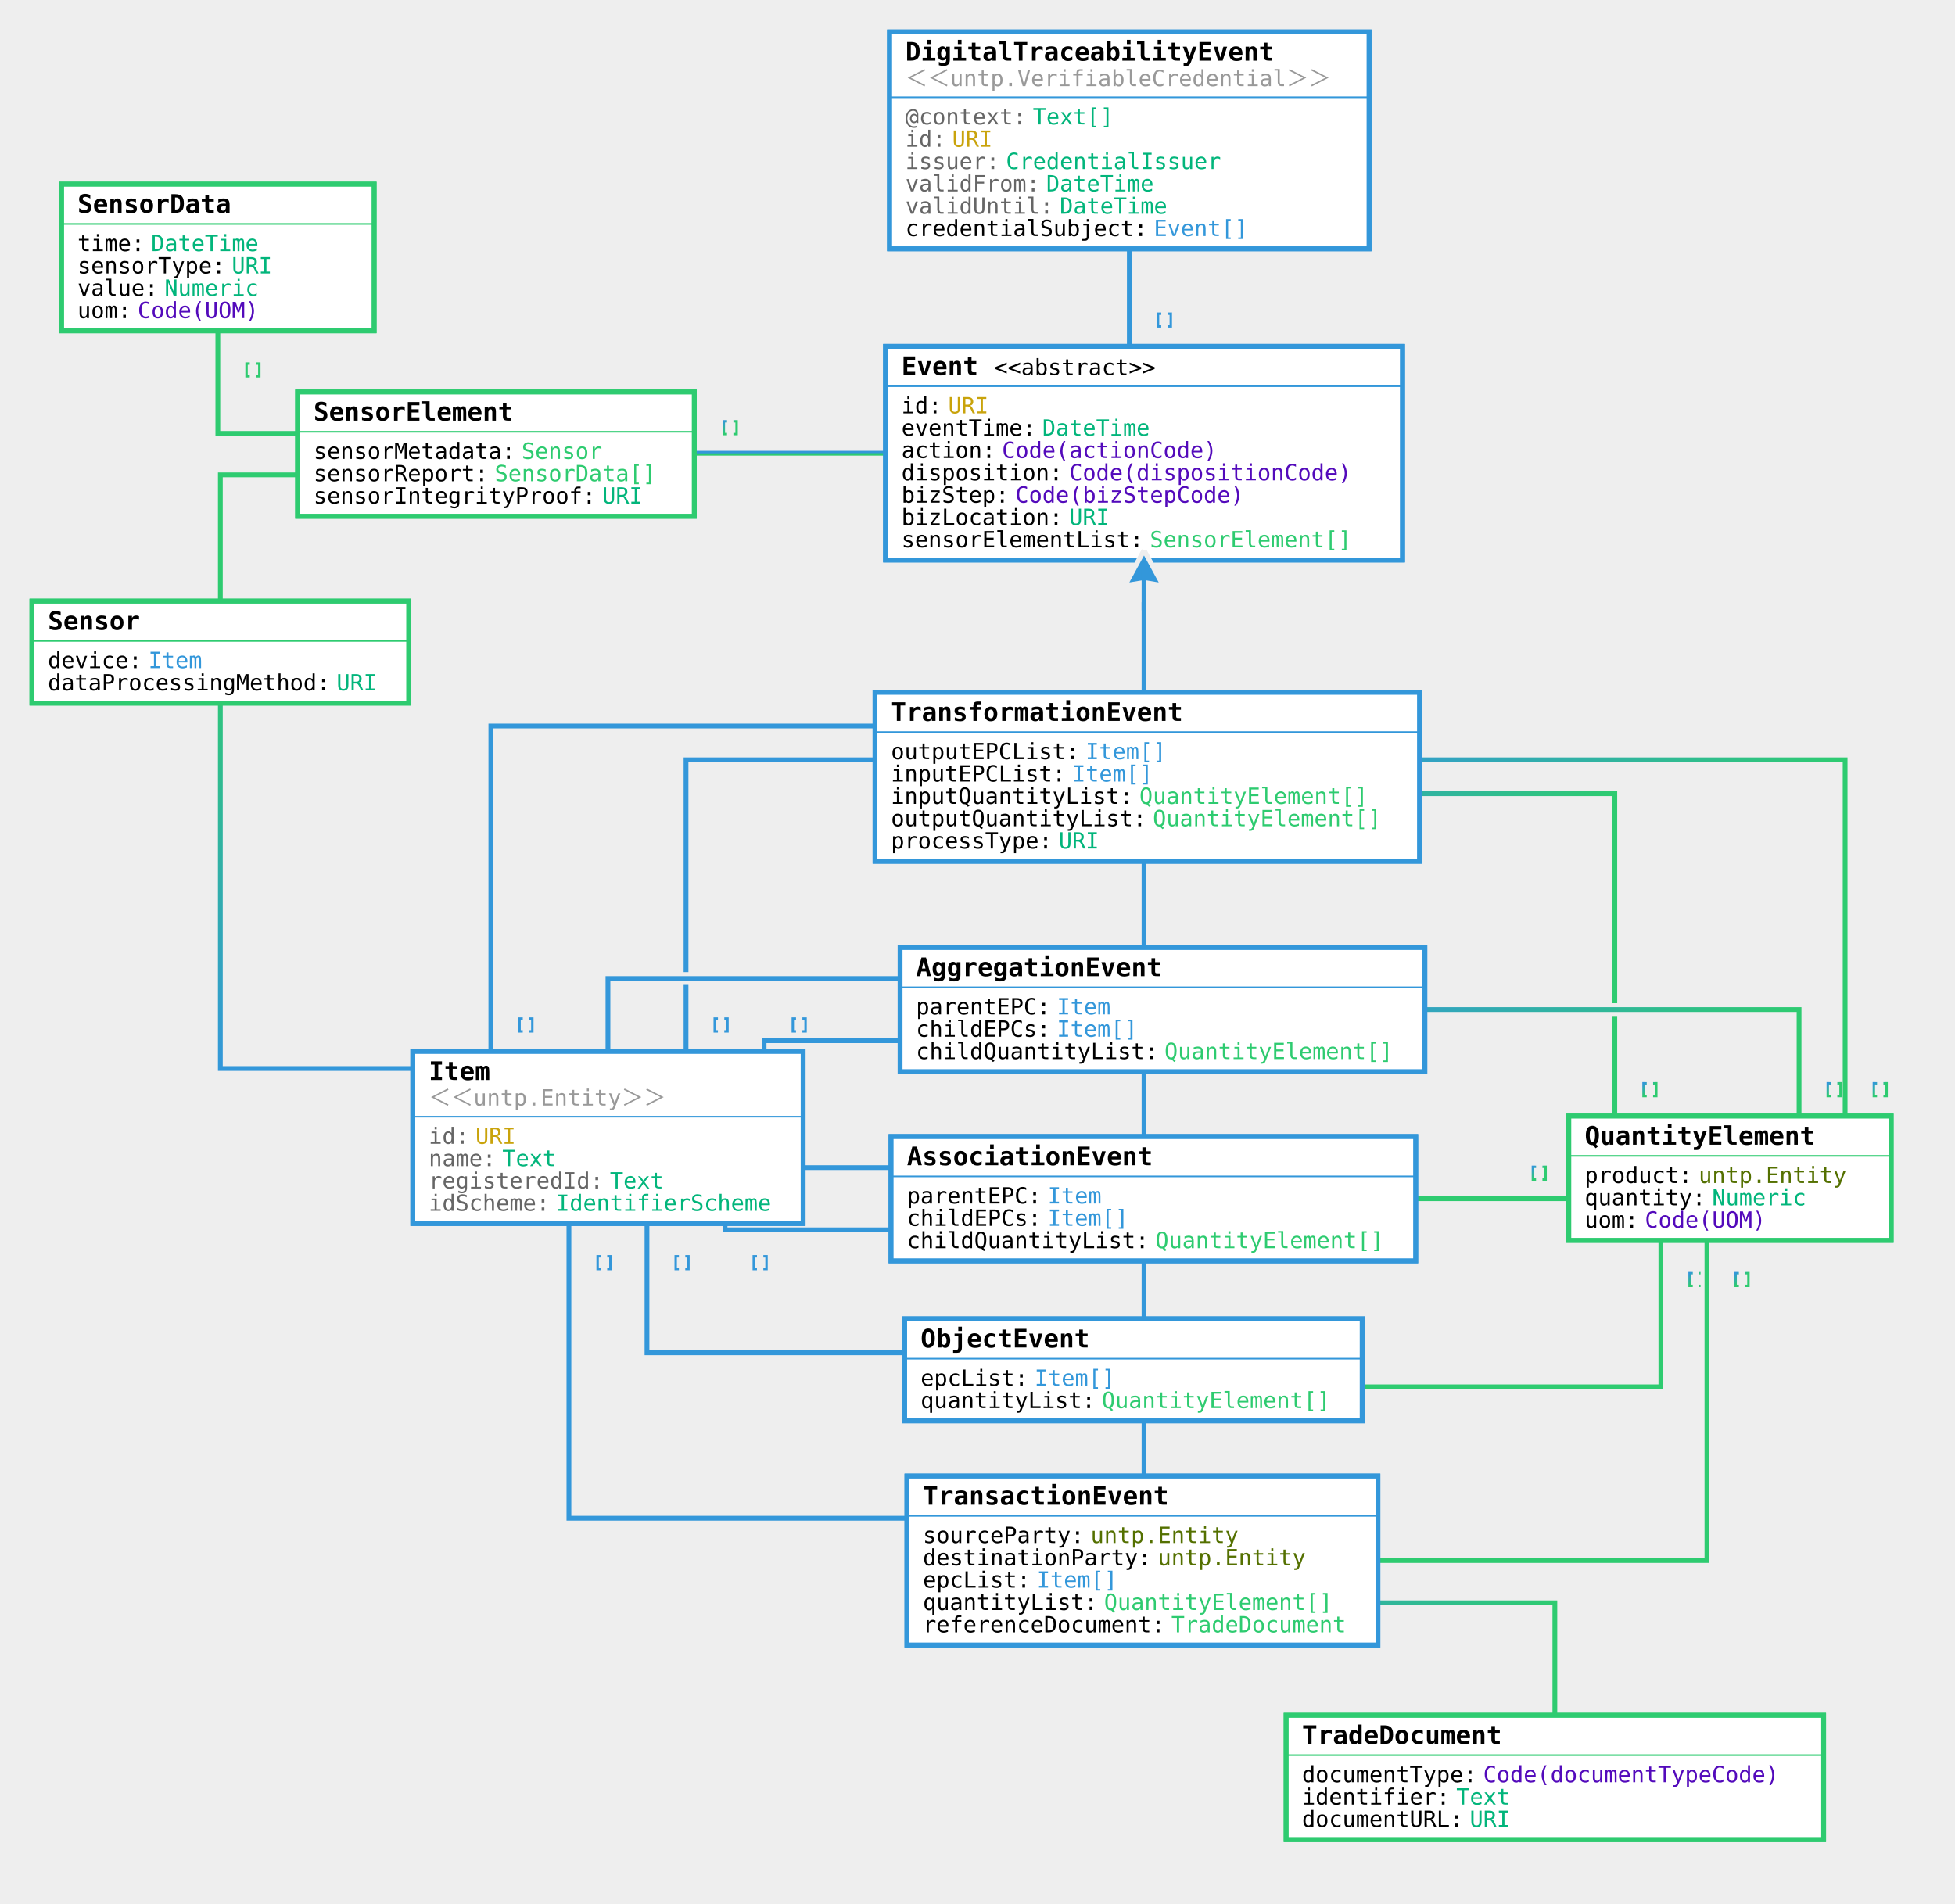
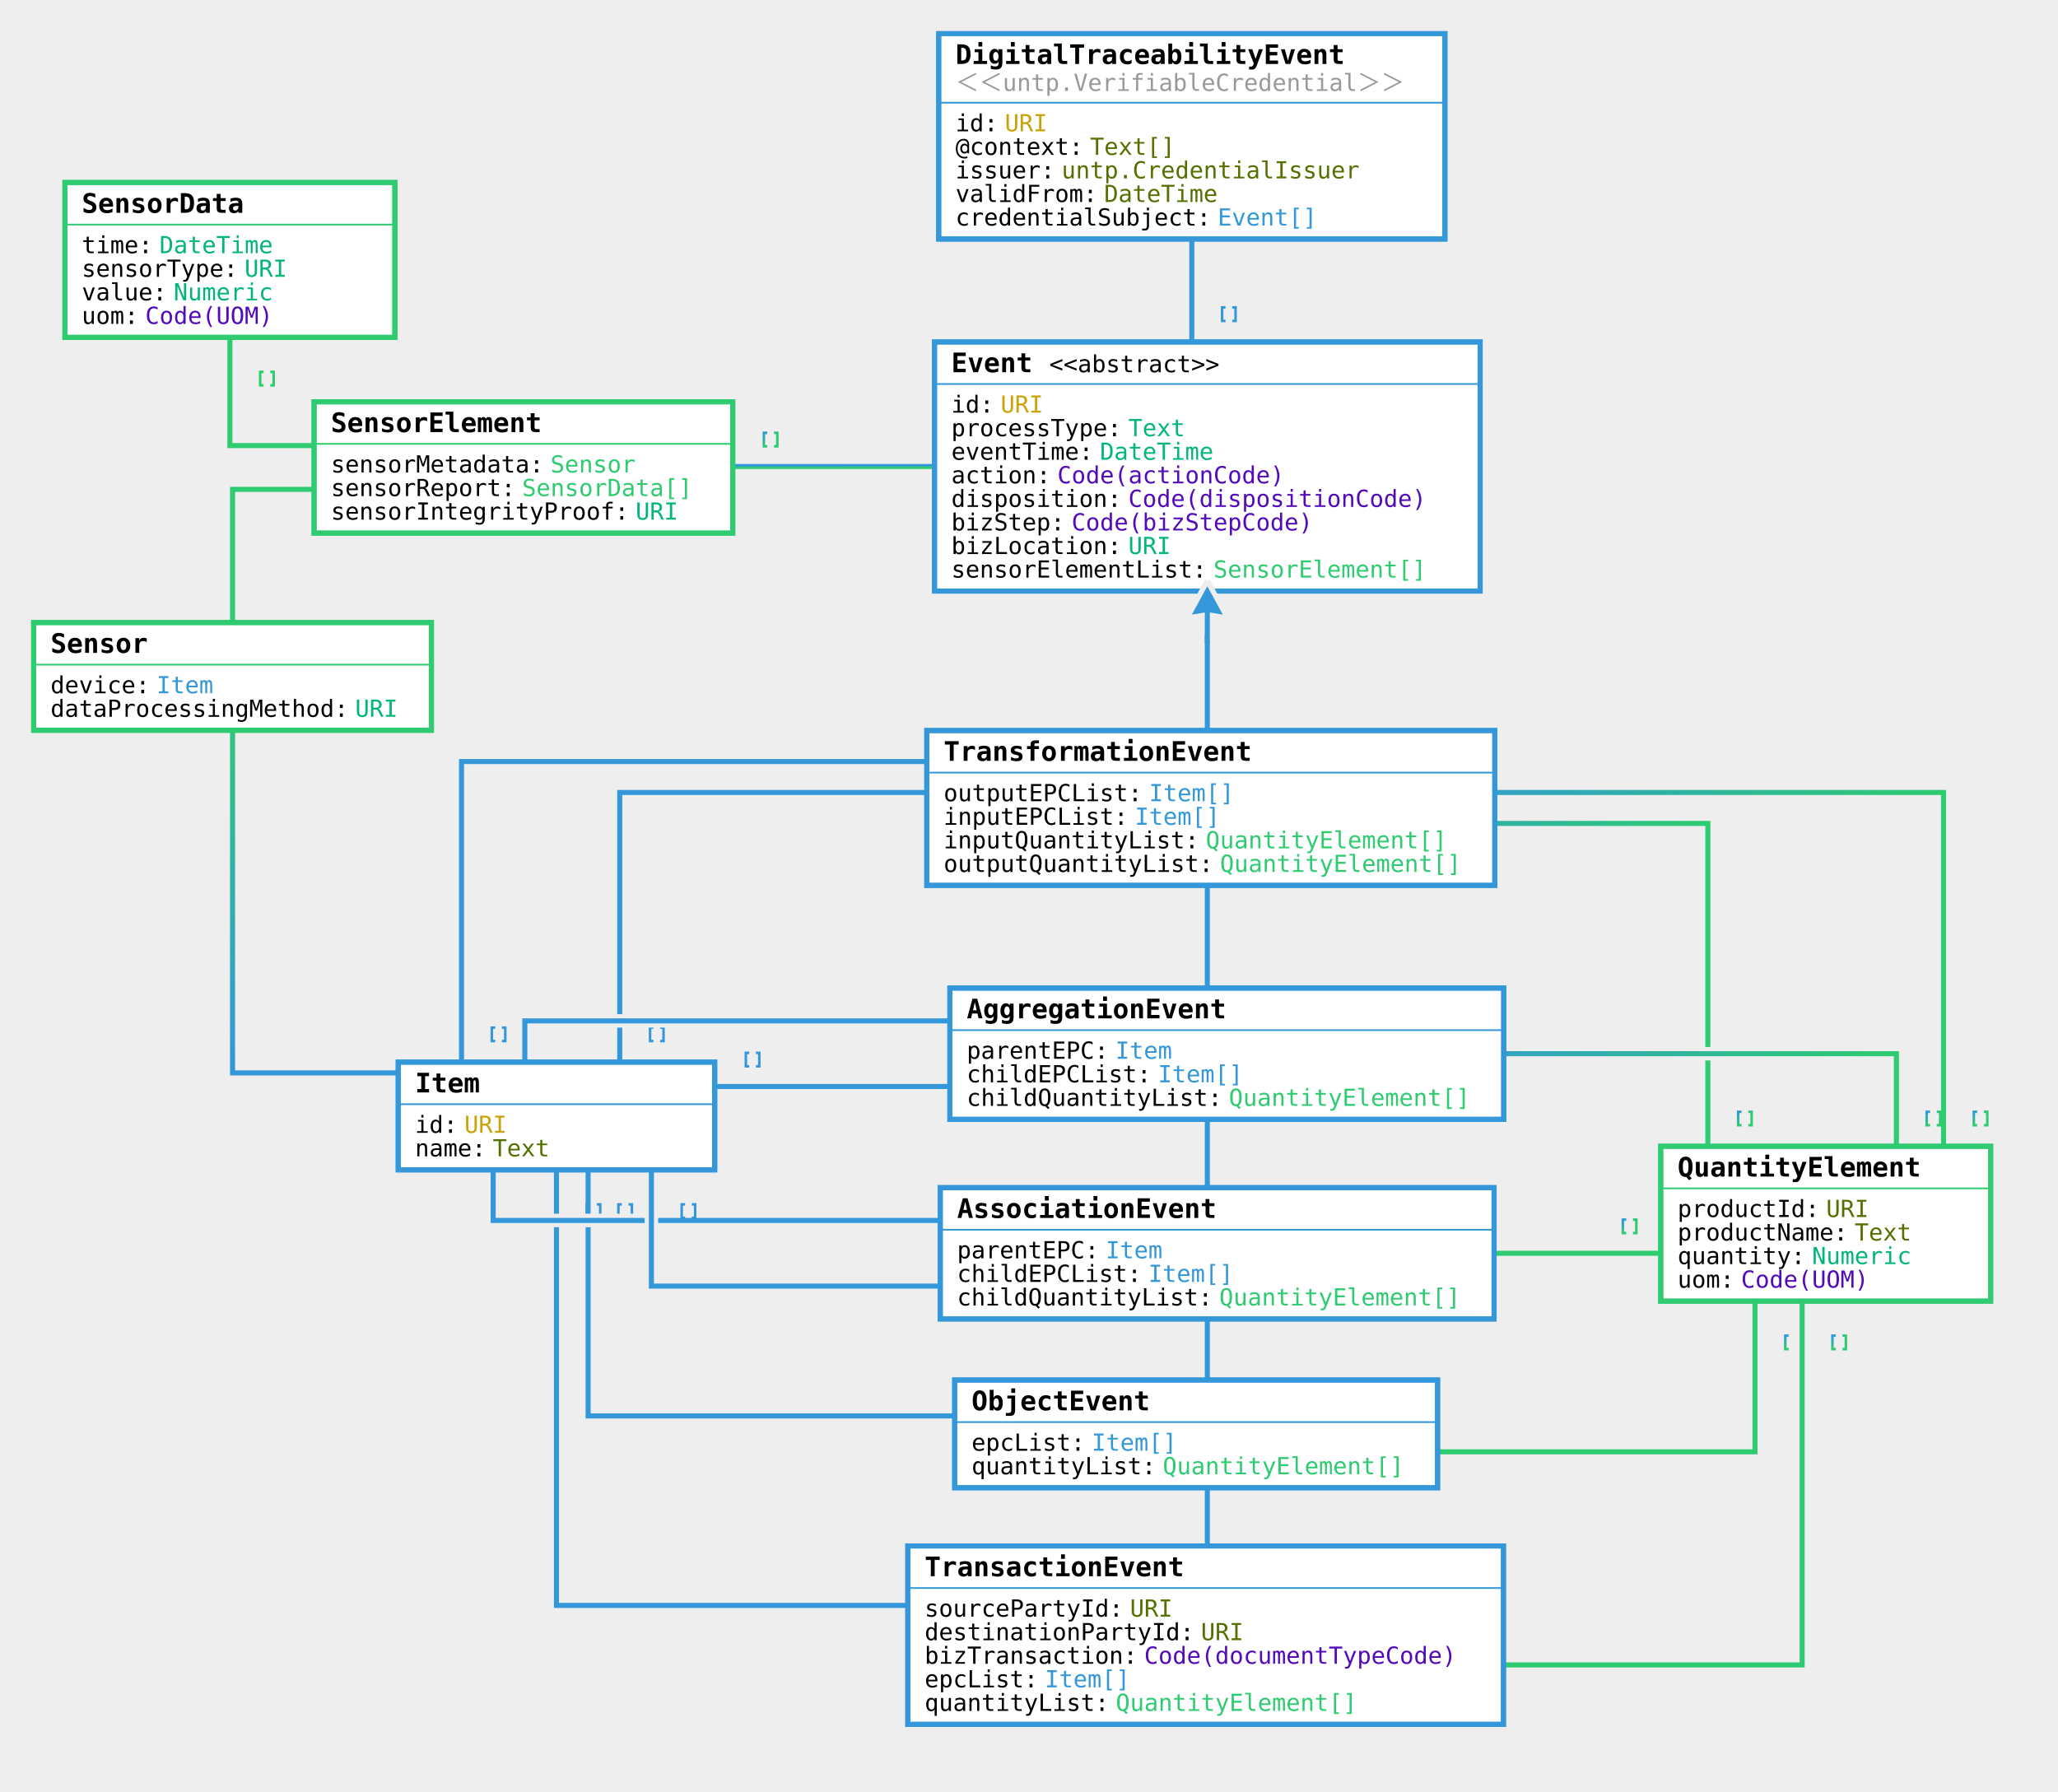
- <svg xmlns="http://www.w3.org/2000/svg" viewBox="-136.571 -88 1225.644 1193.429">
+ <svg xmlns="http://www.w3.org/2000/svg" viewBox="-136.571 -81 1222.571 1064.429">
  <rect width="1000%" height="1000%" x="-500%" y="-500%" fill="#EEEEEE" />
  <path fill="none" stroke="#EEEEEE" stroke-width="8" d="M571.439.01l-.01-.01v196.143h63.24" />
  <defs>
    <linearGradient id="a" x1="0%" x2="50%" y1="0%" y2="50%">
      <stop offset="0%" stop-color="#3397DA" />
      <stop offset="100%" stop-color="#3397DA" />
    </linearGradient>
  </defs>
  <path fill="none" stroke="url(#a)" stroke-width="3" d="M571.439.01l-.01-.01v196.143h63.24" />
-   <path fill="none" stroke="url(#a)" stroke-width="1.5" d="M591.439 108.653l-2.01-.01v8h2M595.439 108.653l1.99-.01v8h-2" />
+   <path fill="none" stroke="url(#a)" stroke-width="1.5" d="M591.439 101.653l-2.01-.01v8h2M595.439 101.653l1.99-.01v8h-2" />
  <path fill="none" stroke="#EEEEEE" stroke-width="8" d="M634.68 196.153l-.01-.01H174.359v.571" />
  <defs>
    <linearGradient id="b" x1="0%" x2="50%" y1="0%" y2="50%">
      <stop offset="0%" stop-color="#3397DA" />
      <stop offset="100%" stop-color="#2ECB70" />
    </linearGradient>
  </defs>
  <path fill="none" stroke="url(#b)" stroke-width="3" d="M634.68 196.153l-.01-.01H174.359v.571" />
  <path fill="none" stroke="url(#b)" stroke-width="1.5" d="M319.228 176.153l-2.01-.01v8h2M323.228 176.153l1.99-.01v8h-2" />
-   <path fill="none" stroke="#EEEEEE" stroke-width="8" d="M480.297 367.21l-.01-.01h-309.13v225.543" />
+   <path fill="none" stroke="#EEEEEE" stroke-width="8" d="M481.497 371.41l-.01-.01H137.6v191.4" />
  <defs>
    <linearGradient id="c" x1="0%" x2="50%" y1="0%" y2="50%">
      <stop offset="0%" stop-color="#3397DA" />
      <stop offset="100%" stop-color="#3397DA" />
    </linearGradient>
  </defs>
-   <path fill="none" stroke="url(#c)" stroke-width="3" d="M480.297 367.21l-.01-.01h-309.13v225.543" />
-   <path fill="none" stroke="url(#c)" stroke-width="1.5" d="M191.166 550.653l-2.01-.01v8h2M195.166 550.653l1.99-.01v8h-2" />
-   <path fill="none" stroke="#EEEEEE" stroke-width="8" d="M548.583 388.41l-.01-.01H293.515v225.943" />
+   <path fill="none" stroke="url(#c)" stroke-width="3" d="M481.497 371.41l-.01-.01H137.6v191.4" />
+   <path fill="none" stroke="url(#c)" stroke-width="1.5" d="M157.61 529.51l-2.01-.01v8h2M161.61 529.51l1.99-.01v8h-2" />
+   <path fill="none" stroke="#EEEEEE" stroke-width="8" d="M548.983 389.81l-.01-.01H231.6v185.8" />
  <defs>
    <linearGradient id="d" x1="0%" x2="50%" y1="0%" y2="50%">
      <stop offset="0%" stop-color="#3397DA" />
      <stop offset="100%" stop-color="#3397DA" />
    </linearGradient>
  </defs>
-   <path fill="none" stroke="url(#d)" stroke-width="3" d="M548.583 388.41l-.01-.01H293.515v225.943" />
-   <path fill="none" stroke="url(#d)" stroke-width="1.5" d="M313.525 550.653l-2.01-.01v8h2M317.525 550.653l1.99-.01v8h-2" />
-   <path fill="none" stroke="#EEEEEE" stroke-width="8" d="M616.87 409.61l-.01-.01h258.945v213.257" />
+   <path fill="none" stroke="url(#d)" stroke-width="3" d="M548.983 389.81l-.01-.01H231.6v185.8" />
+   <path fill="none" stroke="url(#d)" stroke-width="1.5" d="M251.61 529.51l-2.01-.01v8h2M255.61 529.51l1.99-.01v8h-2" />
+   <path fill="none" stroke="#EEEEEE" stroke-width="8" d="M616.47 408.21l-.01-.01H878v204.943" />
  <defs>
    <linearGradient id="e" x1="0%" x2="50%" y1="0%" y2="50%">
      <stop offset="0%" stop-color="#3397DA" />
      <stop offset="100%" stop-color="#2ECB70" />
    </linearGradient>
  </defs>
-   <path fill="none" stroke="url(#e)" stroke-width="3" d="M616.87 409.61l-.01-.01h258.945v213.257" />
-   <path fill="none" stroke="url(#e)" stroke-width="1.5" d="M895.815 591.224l-2.01-.01v8h2M899.815 591.224l1.99-.01v8h-2" />
-   <path fill="none" stroke="#EEEEEE" stroke-width="8" d="M685.157 388.41l-.01-.01h335.048V634" />
+   <path fill="none" stroke="url(#e)" stroke-width="3" d="M616.47 408.21l-.01-.01H878v204.943" />
+   <path fill="none" stroke="url(#e)" stroke-width="1.5" d="M898.01 579.51l-2.01-.01v8h2M902.01 579.51l1.99-.01v8h-2" />
+   <path fill="none" stroke="#EEEEEE" stroke-width="8" d="M683.957 389.81l-.01-.01H1018v236.486" />
  <defs>
    <linearGradient id="f" x1="0%" x2="50%" y1="0%" y2="50%">
      <stop offset="0%" stop-color="#3397DA" />
      <stop offset="100%" stop-color="#2ECB70" />
    </linearGradient>
  </defs>
-   <path fill="none" stroke="url(#f)" stroke-width="3" d="M685.157 388.41l-.01-.01h335.048V634" />
-   <path fill="none" stroke="url(#f)" stroke-width="1.5" d="M1040.205 591.224l-2.01-.01v8h2M1044.205 591.224l1.99-.01v8h-2" />
-   <path fill="none" stroke="#EEEEEE" stroke-width="8" d="M526.202 760.2l-.01-.01H269.043V625.143" />
+   <path fill="none" stroke="url(#f)" stroke-width="3" d="M683.957 389.81l-.01-.01H1018v236.486" />
+   <path fill="none" stroke="url(#f)" stroke-width="1.5" d="M1038.01 579.51l-2.01-.01v8h2M1042.01 579.51l1.99-.01v8h-2" />
+   <path fill="none" stroke="#EEEEEE" stroke-width="8" d="M526.202 760.2l-.01-.01H212.8V582" />
  <defs>
    <linearGradient id="g" x1="100%" x2="50%" y1="100%" y2="50%">
      <stop offset="0%" stop-color="#3397DA" />
      <stop offset="100%" stop-color="#3397DA" />
    </linearGradient>
  </defs>
-   <path fill="none" stroke="url(#g)" stroke-width="3" d="M526.202 760.2l-.01-.01H269.043V625.143" />
-   <path fill="none" stroke="url(#g)" stroke-width="1.5" d="M289.053 699.653l-2.01-.01v8h2M293.053 699.653l1.99-.01v8h-2" />
-   <path fill="none" stroke="#EEEEEE" stroke-width="8" d="M621.822 781.534l-.01-.01h282.871V634" />
+   <path fill="none" stroke="url(#g)" stroke-width="3" d="M526.202 760.2l-.01-.01H212.8V582" />
+   <path fill="none" stroke="url(#g)" stroke-width="1.5" d="M232.81 634.51l-2.01-.01v8h2M236.81 634.51l1.99-.01v8h-2" />
+   <path fill="none" stroke="#EEEEEE" stroke-width="8" d="M621.822 781.534l-.01-.01H906V626.286" />
  <defs>
    <linearGradient id="h" x1="0%" x2="50%" y1="0%" y2="50%">
      <stop offset="0%" stop-color="#3397DA" />
      <stop offset="100%" stop-color="#2ECB70" />
    </linearGradient>
  </defs>
-   <path fill="none" stroke="url(#h)" stroke-width="3" d="M621.822 781.534l-.01-.01h282.871V634" />
-   <path fill="none" stroke="url(#h)" stroke-width="1.5" d="M924.693 710.224l-2.01-.01v8h2M928.693 710.224l1.99-.01v8h-2" />
-   <path fill="none" stroke="#EEEEEE" stroke-width="8" d="M509.976 525.51l-.01-.01H244.57v110.443" />
+   <path fill="none" stroke="url(#h)" stroke-width="3" d="M621.822 781.534l-.01-.01H906V626.286" />
+   <path fill="none" stroke="url(#h)" stroke-width="1.5" d="M926.01 712.51l-2.01-.01v8h2M930.01 712.51l1.99-.01v8h-2" />
+   <path fill="none" stroke="#EEEEEE" stroke-width="8" d="M509.976 525.51l-.01-.01H175.2v50.1" />
  <defs>
    <linearGradient id="i" x1="0%" x2="50%" y1="0%" y2="50%">
      <stop offset="0%" stop-color="#3397DA" />
      <stop offset="100%" stop-color="#3397DA" />
    </linearGradient>
  </defs>
-   <path fill="none" stroke="url(#i)" stroke-width="3" d="M509.976 525.51l-.01-.01H244.57v110.443" />
-   <path fill="none" stroke="#EEEEEE" stroke-width="8" d="M592.227 564.51l-.01-.01H342.459v28.243" />
+   <path fill="none" stroke="url(#i)" stroke-width="3" d="M509.976 525.51l-.01-.01H175.2v50.1" />
+   <path fill="none" stroke="#EEEEEE" stroke-width="8" d="M592.227 564.51l-.01-.01H269.2v-1.7" />
  <defs>
    <linearGradient id="j" x1="0%" x2="50%" y1="0%" y2="50%">
      <stop offset="0%" stop-color="#3397DA" />
      <stop offset="100%" stop-color="#3397DA" />
    </linearGradient>
  </defs>
-   <path fill="none" stroke="url(#j)" stroke-width="3" d="M592.227 564.51l-.01-.01H342.459v28.243" />
-   <path fill="none" stroke="url(#j)" stroke-width="1.5" d="M362.469 550.653l-2.01-.01v8h2M366.469 550.653l1.99-.01v8h-2" />
-   <path fill="none" stroke="#EEEEEE" stroke-width="8" d="M674.478 545.01l-.01-.01h316.849v100.143" />
+   <path fill="none" stroke="url(#j)" stroke-width="3" d="M592.227 564.51l-.01-.01H269.2v-1.7" />
+   <path fill="none" stroke="url(#j)" stroke-width="1.5" d="M308.51 544.51l-2.01-.01v8h2M312.51 544.51l1.99-.01v8h-2" />
+   <path fill="none" stroke="#EEEEEE" stroke-width="8" d="M674.478 545.01l-.01-.01H990v94.429" />
  <defs>
    <linearGradient id="k" x1="0%" x2="50%" y1="0%" y2="50%">
      <stop offset="0%" stop-color="#3397DA" />
      <stop offset="100%" stop-color="#2ECB70" />
    </linearGradient>
  </defs>
-   <path fill="none" stroke="url(#k)" stroke-width="3" d="M674.478 545.01l-.01-.01h316.849v100.143" />
-   <path fill="none" stroke="url(#k)" stroke-width="1.5" d="M1011.327 591.224l-2.01-.01v8h2M1015.327 591.224l1.99-.01v8h-2" />
-   <path fill="none" stroke="#EEEEEE" stroke-width="8" d="M505.833 863.939l-.01-.01H220.1V614.343" />
+   <path fill="none" stroke="url(#k)" stroke-width="3" d="M674.478 545.01l-.01-.01H990v94.429" />
+   <path fill="none" stroke="url(#k)" stroke-width="1.5" d="M1010.01 579.51l-2.01-.01v8h2M1014.01 579.51l1.99-.01v8h-2" />
+   <path fill="none" stroke="#EEEEEE" stroke-width="8" d="M520.678 872.772l-.01-.01H194V588.4" />
  <defs>
    <linearGradient id="l" x1="100%" x2="50%" y1="100%" y2="50%">
      <stop offset="0%" stop-color="#3397DA" />
      <stop offset="100%" stop-color="#3397DA" />
    </linearGradient>
  </defs>
-   <path fill="none" stroke="url(#l)" stroke-width="3" d="M505.833 863.939l-.01-.01H220.1V614.343" />
-   <path fill="none" stroke="url(#l)" stroke-width="1.5" d="M240.11 699.653l-2.01-.01v8h2M244.11 699.653l1.99-.01v8h-2" />
-   <path fill="none" stroke="#EEEEEE" stroke-width="8" d="M653.478 890.439l-.01-.01H933.56V645.143" />
+   <path fill="none" stroke="url(#l)" stroke-width="3" d="M520.678 872.772l-.01-.01H194V588.4" />
+   <path fill="none" stroke="url(#l)" stroke-width="1.5" d="M214.01 634.51l-2.01-.01v8h2M218.01 634.51l1.99-.01v8h-2" />
+   <path fill="none" stroke="#EEEEEE" stroke-width="8" d="M638.632 908.105l-.01-.01H934V639.43" />
  <defs>
    <linearGradient id="m" x1="0%" x2="50%" y1="0%" y2="50%">
      <stop offset="0%" stop-color="#3397DA" />
      <stop offset="100%" stop-color="#2ECB70" />
    </linearGradient>
  </defs>
-   <path fill="none" stroke="url(#m)" stroke-width="3" d="M653.478 890.439l-.01-.01H933.56V645.143" />
-   <path fill="none" stroke="url(#m)" stroke-width="1.5" d="M953.571 710.224l-2.01-.01v8h2M957.571 710.224l1.99-.01v8h-2" />
-   <path fill="none" stroke="#EEEEEE" stroke-width="8" d="M579.655 916.939l-.01-.01h258.571v109.5" />
-   <defs>
-     <linearGradient id="n" x1="0%" x2="50%" y1="0%" y2="50%">
-       <stop offset="0%" stop-color="#3397DA" />
-       <stop offset="100%" stop-color="#2ECB70" />
-     </linearGradient>
-   </defs>
-   <path fill="none" stroke="url(#n)" stroke-width="3" d="M579.655 916.939l-.01-.01h258.571v109.5" />
-   <path fill="none" stroke="#EEEEEE" stroke-width="8" d="M504.261 644.081l-.01-.01H195.628v-40.528" />
+   <path fill="none" stroke="url(#m)" stroke-width="3" d="M638.632 908.105l-.01-.01H934V639.43" />
+   <path fill="none" stroke="url(#m)" stroke-width="1.5" d="M954.01 712.51l-2.01-.01v8h2M958.01 712.51l1.99-.01v8h-2" />
+   <path fill="none" stroke="#EEEEEE" stroke-width="8" d="M504.261 644.081l-.01-.01H156.4V569.2" />
+   <defs>
+     <linearGradient id="n" x1="100%" x2="50%" y1="100%" y2="50%">
+       <stop offset="0%" stop-color="#3397DA" />
+       <stop offset="100%" stop-color="#3397DA" />
+     </linearGradient>
+   </defs>
+   <path fill="none" stroke="url(#n)" stroke-width="3" d="M504.261 644.081l-.01-.01H156.4V569.2" />
+   <path fill="none" stroke="#EEEEEE" stroke-width="8" d="M586.512 683.081l-.01-.01H250.4V569.2" />
  <defs>
    <linearGradient id="o" x1="100%" x2="50%" y1="100%" y2="50%">
      <stop offset="0%" stop-color="#3397DA" />
      <stop offset="100%" stop-color="#3397DA" />
    </linearGradient>
  </defs>
-   <path fill="none" stroke="url(#o)" stroke-width="3" d="M504.261 644.081l-.01-.01H195.628v-40.528" />
-   <path fill="none" stroke="#EEEEEE" stroke-width="8" d="M586.512 683.081l-.01-.01H317.987v-79.528" />
-   <defs>
-     <linearGradient id="p" x1="100%" x2="50%" y1="100%" y2="50%">
-       <stop offset="0%" stop-color="#3397DA" />
-       <stop offset="100%" stop-color="#3397DA" />
-     </linearGradient>
-   </defs>
-   <path fill="none" stroke="url(#p)" stroke-width="3" d="M586.512 683.081l-.01-.01H317.987v-79.528" />
-   <path fill="none" stroke="url(#p)" stroke-width="1.5" d="M337.997 699.653l-2.01-.01v8h2M341.997 699.653l1.99-.01v8h-2" />
-   <path fill="none" stroke="#EEEEEE" stroke-width="8" d="M668.764 663.581l-.01-.01h293.685v-7.285" />
+   <path fill="none" stroke="url(#o)" stroke-width="3" d="M586.512 683.081l-.01-.01H250.4V569.2" />
+   <path fill="none" stroke="url(#o)" stroke-width="1.5" d="M270.41 634.51l-2.01-.01v8h2M274.41 634.51l1.99-.01v8h-2" />
+   <path fill="none" stroke="#EEEEEE" stroke-width="8" d="M668.764 663.581l-.01-.01H962v-11" />
+   <defs>
+     <linearGradient id="p" x1="0%" x2="50%" y1="0%" y2="50%">
+       <stop offset="0%" stop-color="#3397DA" />
+       <stop offset="100%" stop-color="#2ECB70" />
+     </linearGradient>
+   </defs>
+   <path fill="none" stroke="url(#p)" stroke-width="3" d="M668.764 663.581l-.01-.01H962v-11" />
+   <path fill="none" stroke="url(#p)" stroke-width="1.5" d="M829.51 643.581l-2.01-.01v8h2M833.51 643.581l1.99-.01v8h-2" />
+   <path fill="none" stroke="#EEEEEE" stroke-width="8" d="M215.822 209.724l-.01-.01H1.573v111.143" />
  <defs>
    <linearGradient id="q" x1="0%" x2="50%" y1="0%" y2="50%">
-       <stop offset="0%" stop-color="#3397DA" />
-       <stop offset="100%" stop-color="#2ECB70" />
-     </linearGradient>
-   </defs>
-   <path fill="none" stroke="url(#q)" stroke-width="3" d="M668.764 663.581l-.01-.01h293.685v-7.285" />
-   <path fill="none" stroke="url(#q)" stroke-width="1.5" d="M826.437 643.581l-2.01-.01v8h2M830.437 643.581l1.99-.01v8h-2" />
-   <path fill="none" stroke="#EEEEEE" stroke-width="8" d="M215.822 209.724l-.01-.01H1.573v111.143" />
-   <defs>
-     <linearGradient id="r" x1="0%" x2="50%" y1="0%" y2="50%">
      <stop offset="0%" stop-color="#2ECB70" />
      <stop offset="100%" stop-color="#2ECB70" />
    </linearGradient>
  </defs>
-   <path fill="none" stroke="url(#r)" stroke-width="3" d="M215.822 209.724l-.01-.01H1.573v111.143" />
+   <path fill="none" stroke="url(#q)" stroke-width="3" d="M215.822 209.724l-.01-.01H1.573v111.143" />
  <path fill="none" stroke="#EEEEEE" stroke-width="8" d="M132.916 183.724l-.01-.01H0V73.43" />
  <defs>
-     <linearGradient id="s" x1="100%" x2="50%" y1="100%" y2="50%">
+     <linearGradient id="r" x1="100%" x2="50%" y1="100%" y2="50%">
      <stop offset="0%" stop-color="#2ECB70" />
      <stop offset="100%" stop-color="#2ECB70" />
    </linearGradient>
  </defs>
-   <path fill="none" stroke="url(#s)" stroke-width="3" d="M132.916 183.724l-.01-.01H0V73.43" />
-   <path fill="none" stroke="url(#s)" stroke-width="1.5" d="M20.01 139.939l-2.01-.01v8h2M24.01 139.939l1.99-.01v8h-2" />
-   <path fill="none" stroke="#EEEEEE" stroke-width="8" d="M1.583 320.867l-.01-.01v261.086h145.111" />
+   <path fill="none" stroke="url(#r)" stroke-width="3" d="M132.916 183.724l-.01-.01H0V73.43" />
+   <path fill="none" stroke="url(#r)" stroke-width="1.5" d="M20.01 139.939l-2.01-.01v8h2M24.01 139.939l1.99-.01v8h-2" />
+   <path fill="none" stroke="#EEEEEE" stroke-width="8" d="M1.583 320.867l-.01-.01V556.4H118.8" />
+   <defs>
+     <linearGradient id="s" x1="0%" x2="50%" y1="0%" y2="50%">
+       <stop offset="0%" stop-color="#2ECB70" />
+       <stop offset="100%" stop-color="#3397DA" />
+     </linearGradient>
+   </defs>
+   <path fill="none" stroke="url(#s)" stroke-width="3" d="M1.583 320.867l-.01-.01V556.4H118.8" />
+   <path fill="none" stroke="#EEEEEE" stroke-width="8" d="M580.655 300.153l-.01-.01V415h2.072" />
  <defs>
    <linearGradient id="t" x1="0%" x2="50%" y1="0%" y2="50%">
-       <stop offset="0%" stop-color="#2ECB70" />
-       <stop offset="100%" stop-color="#3397DA" />
-     </linearGradient>
-   </defs>
-   <path fill="none" stroke="url(#t)" stroke-width="3" d="M1.583 320.867l-.01-.01v261.086h145.111" />
-   <path fill="none" stroke="#EEEEEE" stroke-width="8" d="M580.655 293.153l-.01-.01V415h2.072" />
+       <stop offset="0%" stop-color="#3397DA" />
+       <stop offset="100%" stop-color="#3397DA" />
+     </linearGradient>
+   </defs>
+   <path fill="none" stroke="url(#t)" stroke-width="3" d="M580.655 300.153l-.01-.01V415h2.072" />
+   <path fill="none" stroke="#EEEEEE" stroke-width="8" d="M580.655 300.153l-.01-.01v486.714h-6.643" />
  <defs>
    <linearGradient id="u" x1="0%" x2="50%" y1="0%" y2="50%">
      <stop offset="0%" stop-color="#3397DA" />
      <stop offset="100%" stop-color="#3397DA" />
    </linearGradient>
  </defs>
-   <path fill="none" stroke="url(#u)" stroke-width="3" d="M580.655 293.153l-.01-.01V415h2.072" />
-   <path fill="none" stroke="#EEEEEE" stroke-width="8" d="M580.655 293.153l-.01-.01v493.714h-6.643" />
+   <path fill="none" stroke="url(#u)" stroke-width="3" d="M580.655 300.153l-.01-.01v486.714h-6.643" />
+   <path fill="none" stroke="#EEEEEE" stroke-width="8" d="M580.655 300.153l-.01-.01V561h11.572" />
  <defs>
    <linearGradient id="v" x1="0%" x2="50%" y1="0%" y2="50%">
      <stop offset="0%" stop-color="#3397DA" />
      <stop offset="100%" stop-color="#3397DA" />
    </linearGradient>
  </defs>
-   <path fill="none" stroke="url(#v)" stroke-width="3" d="M580.655 293.153l-.01-.01v493.714h-6.643" />
-   <path fill="none" stroke="#EEEEEE" stroke-width="8" d="M580.655 293.153l-.01-.01V561h11.572" />
+   <path fill="none" stroke="url(#v)" stroke-width="3" d="M580.655 300.153l-.01-.01V561h11.572" />
+   <path fill="none" stroke="#EEEEEE" stroke-width="8" d="M580.655 300.153l-.01-.01v606.286h-1" />
  <defs>
    <linearGradient id="w" x1="0%" x2="50%" y1="0%" y2="50%">
      <stop offset="0%" stop-color="#3397DA" />
      <stop offset="100%" stop-color="#3397DA" />
    </linearGradient>
  </defs>
-   <path fill="none" stroke="url(#w)" stroke-width="3" d="M580.655 293.153l-.01-.01V561h11.572" />
-   <path fill="none" stroke="#EEEEEE" stroke-width="8" d="M580.655 293.153l-.01-.01v613.286h-1" />
+   <path fill="none" stroke="url(#w)" stroke-width="3" d="M580.655 300.153l-.01-.01v606.286h-1" />
+   <path fill="none" stroke="#EEEEEE" stroke-width="8" d="M580.655 300.153l-.01-.01V679.57h5.857" />
  <defs>
    <linearGradient id="x" x1="0%" x2="50%" y1="0%" y2="50%">
      <stop offset="0%" stop-color="#3397DA" />
      <stop offset="100%" stop-color="#3397DA" />
    </linearGradient>
  </defs>
-   <path fill="none" stroke="url(#x)" stroke-width="3" d="M580.655 293.153l-.01-.01v613.286h-1" />
-   <path fill="none" stroke="#EEEEEE" stroke-width="8" d="M580.655 293.153l-.01-.01V679.57h5.857" />
-   <defs>
-     <linearGradient id="y" x1="0%" x2="50%" y1="0%" y2="50%">
-       <stop offset="0%" stop-color="#3397DA" />
-       <stop offset="100%" stop-color="#3397DA" />
-     </linearGradient>
-   </defs>
-   <path fill="none" stroke="url(#y)" stroke-width="3" d="M580.655 293.153l-.01-.01V679.57h5.857" />
-   <path fill="#FFFFFF" stroke="#3397DA" stroke-width="3" d="M421.07-68h300.718V68H421.07z" />
-   <path fill="#3397da" stroke="#3397da" d="M422.07-27h300.717" />
-   <path fill="none" stroke="#3397DA" stroke-width="3" d="M421.07-68h300.718V68H421.07z" />
-   <text x="431.07" y="-50" style="font:700 16px 'Lucida Console',monospace" fill="#000000">DigitalTraceabilityEvent</text>
-   <text x="431.07" y="-34" style="font:500 14px 'Lucida Console',monospace" fill="#999">＜＜untp.VerifiableCredential＞＞</text>
-   <text x="431.07" y="-10" style="font:500 14px 'Lucida Console',monospace" fill="#666">@context:</text>
-   <text x="510.928" y="-10" style="font:500 14px 'Lucida Console',monospace" fill="#02b57b">Text[]</text>
-   <text x="431.07" y="4" style="font:500 14px 'Lucida Console',monospace" fill="#666">id:</text>
-   <text x="460.356" y="4" style="font:500 14px 'Lucida Console',monospace" fill="#C9A30B">URI</text>
-   <text x="431.07" y="18" style="font:500 14px 'Lucida Console',monospace" fill="#666">issuer:</text>
-   <text x="494.071" y="18" style="font:500 14px 'Lucida Console',monospace" fill="#02b57b">CredentialIssuer</text>
-   <text x="431.07" y="32" style="font:500 14px 'Lucida Console',monospace" fill="#666">validFrom:</text>
-   <text x="519.357" y="32" style="font:500 14px 'Lucida Console',monospace" fill="#02b57b">DateTime</text>
-   <text x="431.07" y="46" style="font:500 14px 'Lucida Console',monospace" fill="#666">validUntil:</text>
-   <text x="527.786" y="46" style="font:500 14px 'Lucida Console',monospace" fill="#02b57b">DateTime</text>
-   <text x="431.07" y="60" style="font:500 14px 'Lucida Console',monospace" fill="#000000">credentialSubject:</text>
-   <text x="586.786" y="60" style="font:500 14px 'Lucida Console',monospace" fill="#3397DA">Event[]</text>
-   <path fill="#FFFFFF" stroke="#3397DA" stroke-width="3" d="M418.571 129.143h324.147v134H418.571z" />
-   <path fill="#3397da" stroke="#3397da" d="M419.571 154.143H743.72" />
-   <path fill="none" stroke="#3397DA" stroke-width="3" d="M418.571 129.143h324.147v134H418.571z" />
-   <text x="428.571" y="147.143" style="font:700 16px 'Lucida Console',monospace" fill="#000000">Event</text>
-   <text x="486.735" y="147.143" style="font:500 14px 'Lucida Console',monospace" fill="#000000">&lt;&lt;abstract&gt;&gt;</text>
-   <text x="428.571" y="171.143" style="font:500 14px 'Lucida Console',monospace" fill="#000000">id:</text>
-   <text x="457.858" y="171.143" style="font:500 14px 'Lucida Console',monospace" fill="#C9A30B">URI</text>
-   <text x="428.571" y="185.143" style="font:500 14px 'Lucida Console',monospace" fill="#000000">eventTime:</text>
-   <text x="516.859" y="185.143" style="font:500 14px 'Lucida Console',monospace" fill="#02b57b">DateTime</text>
-   <text x="428.571" y="199.143" style="font:500 14px 'Lucida Console',monospace" fill="#000000">action:</text>
-   <text x="491.572" y="199.143" style="font:500 14px 'Lucida Console',monospace" fill="#530abb">Code(actionCode)</text>
-   <text x="428.571" y="213.143" style="font:500 14px 'Lucida Console',monospace" fill="#000000">disposition:</text>
-   <text x="533.716" y="213.143" style="font:500 14px 'Lucida Console',monospace" fill="#530abb">Code(dispositionCode)</text>
-   <text x="428.571" y="227.143" style="font:500 14px 'Lucida Console',monospace" fill="#000000">bizStep:</text>
-   <text x="500.001" y="227.143" style="font:500 14px 'Lucida Console',monospace" fill="#530abb">Code(bizStepCode)</text>
-   <text x="428.571" y="241.143" style="font:500 14px 'Lucida Console',monospace" fill="#000000">bizLocation:</text>
-   <text x="533.716" y="241.143" style="font:500 14px 'Lucida Console',monospace" fill="#02b57b">URI</text>
-   <text x="428.571" y="255.143" style="font:500 14px 'Lucida Console',monospace" fill="#000000">sensorElementList:</text>
-   <text x="584.288" y="255.143" style="font:500 14px 'Lucida Console',monospace" fill="#2ECB70">SensorElement[]</text>
-   <path fill="#3397da" stroke="#EEEEEE" stroke-width="3" d="M580.645 257.143l-12 22 12-2h0l12 2-12-22" />
-   <path fill="#3397da" stroke="#EEEEEE" stroke-width="3" d="M580.645 257.143l-12 22 12-2h0l12 2-12-22" />
-   <path fill="#3397da" stroke="#3397da" stroke-width="3" d="M580.645 269.143v25.5" />
-   <path fill="#FFFFFF" stroke="#3397DA" stroke-width="3" d="M412 346h341.434v106H412z" />
-   <path fill="#3397da" stroke="#3397da" d="M413 371h341.434" />
-   <path fill="none" stroke="#3397DA" stroke-width="3" d="M412 346h341.434v106H412z" />
-   <text x="422" y="364" style="font:700 16px 'Lucida Console',monospace" fill="#000000">TransformationEvent</text>
-   <text x="422" y="388" style="font:500 14px 'Lucida Console',monospace" fill="#000000">outputEPCList:</text>
-   <text x="544.002" y="388" style="font:500 14px 'Lucida Console',monospace" fill="#3397DA">Item[]</text>
-   <text x="422" y="402" style="font:500 14px 'Lucida Console',monospace" fill="#000000">inputEPCList:</text>
-   <text x="535.573" y="402" style="font:500 14px 'Lucida Console',monospace" fill="#3397DA">Item[]</text>
-   <text x="422" y="416" style="font:500 14px 'Lucida Console',monospace" fill="#000000">inputQuantityList:</text>
-   <text x="577.717" y="416" style="font:500 14px 'Lucida Console',monospace" fill="#2ECB70">QuantityElement[]</text>
-   <text x="422" y="430" style="font:500 14px 'Lucida Console',monospace" fill="#000000">outputQuantityList:</text>
-   <text x="586.146" y="430" style="font:500 14px 'Lucida Console',monospace" fill="#2ECB70">QuantityElement[]</text>
-   <text x="422" y="444" style="font:500 14px 'Lucida Console',monospace" fill="#000000">processType:</text>
-   <text x="527.145" y="444" style="font:500 14px 'Lucida Console',monospace" fill="#02b57b">URI</text>
+   <path fill="none" stroke="url(#x)" stroke-width="3" d="M580.655 300.153l-.01-.01V679.57h5.857" />
+   <path fill="#FFFFFF" stroke="#3397DA" stroke-width="3" d="M421.07-61h300.718V61H421.07z" />
+   <path fill="#3397da" stroke="#3397da" d="M422.07-20h300.717" />
+   <path fill="none" stroke="#3397DA" stroke-width="3" d="M421.07-61h300.718V61H421.07z" />
+   <text x="431.07" y="-43" style="font:700 16px 'Lucida Console',monospace" fill="#000000">DigitalTraceabilityEvent</text>
+   <text x="431.07" y="-27" style="font:500 14px 'Lucida Console',monospace" fill="#999">＜＜untp.VerifiableCredential＞＞</text>
+   <text x="431.07" y="-3" style="font:500 14px 'Lucida Console',monospace" fill="#000000">id:</text>
+   <text x="460.356" y="-3" style="font:500 14px 'Lucida Console',monospace" fill="#C9A30B">URI</text>
+   <text x="431.07" y="11" style="font:500 14px 'Lucida Console',monospace" fill="#000000">@context:</text>
+   <text x="510.928" y="11" style="font:500 14px 'Lucida Console',monospace" fill="#547000">Text[]</text>
+   <text x="431.07" y="25" style="font:500 14px 'Lucida Console',monospace" fill="#000000">issuer:</text>
+   <text x="494.071" y="25" style="font:500 14px 'Lucida Console',monospace" fill="#547000">untp.CredentialIssuer</text>
+   <text x="431.07" y="39" style="font:500 14px 'Lucida Console',monospace" fill="#000000">validFrom:</text>
+   <text x="519.357" y="39" style="font:500 14px 'Lucida Console',monospace" fill="#547000">DateTime</text>
+   <text x="431.07" y="53" style="font:500 14px 'Lucida Console',monospace" fill="#000000">credentialSubject:</text>
+   <text x="586.786" y="53" style="font:500 14px 'Lucida Console',monospace" fill="#3397DA">Event[]</text>
+   <path fill="#FFFFFF" stroke="#3397DA" stroke-width="3" d="M418.571 122.143h324.147v148H418.571z" />
+   <path fill="#3397da" stroke="#3397da" d="M419.571 147.143H743.72" />
+   <path fill="none" stroke="#3397DA" stroke-width="3" d="M418.571 122.143h324.147v148H418.571z" />
+   <text x="428.571" y="140.143" style="font:700 16px 'Lucida Console',monospace" fill="#000000">Event</text>
+   <text x="486.735" y="140.143" style="font:500 14px 'Lucida Console',monospace" fill="#000000">&lt;&lt;abstract&gt;&gt;</text>
+   <text x="428.571" y="164.143" style="font:500 14px 'Lucida Console',monospace" fill="#000000">id:</text>
+   <text x="457.858" y="164.143" style="font:500 14px 'Lucida Console',monospace" fill="#C9A30B">URI</text>
+   <text x="428.571" y="178.143" style="font:500 14px 'Lucida Console',monospace" fill="#000000">processType:</text>
+   <text x="533.716" y="178.143" style="font:500 14px 'Lucida Console',monospace" fill="#02b57b">Text</text>
+   <text x="428.571" y="192.143" style="font:500 14px 'Lucida Console',monospace" fill="#000000">eventTime:</text>
+   <text x="516.859" y="192.143" style="font:500 14px 'Lucida Console',monospace" fill="#02b57b">DateTime</text>
+   <text x="428.571" y="206.143" style="font:500 14px 'Lucida Console',monospace" fill="#000000">action:</text>
+   <text x="491.572" y="206.143" style="font:500 14px 'Lucida Console',monospace" fill="#530abb">Code(actionCode)</text>
+   <text x="428.571" y="220.143" style="font:500 14px 'Lucida Console',monospace" fill="#000000">disposition:</text>
+   <text x="533.716" y="220.143" style="font:500 14px 'Lucida Console',monospace" fill="#530abb">Code(dispositionCode)</text>
+   <text x="428.571" y="234.143" style="font:500 14px 'Lucida Console',monospace" fill="#000000">bizStep:</text>
+   <text x="500.001" y="234.143" style="font:500 14px 'Lucida Console',monospace" fill="#530abb">Code(bizStepCode)</text>
+   <text x="428.571" y="248.143" style="font:500 14px 'Lucida Console',monospace" fill="#000000">bizLocation:</text>
+   <text x="533.716" y="248.143" style="font:500 14px 'Lucida Console',monospace" fill="#02b57b">URI</text>
+   <text x="428.571" y="262.143" style="font:500 14px 'Lucida Console',monospace" fill="#000000">sensorElementList:</text>
+   <text x="584.288" y="262.143" style="font:500 14px 'Lucida Console',monospace" fill="#2ECB70">SensorElement[]</text>
+   <path fill="#3397da" stroke="#EEEEEE" stroke-width="3" d="M580.645 264.143l-12 22 12-2h0l12 2-12-22" />
+   <path fill="#3397da" stroke="#EEEEEE" stroke-width="3" d="M580.645 264.143l-12 22 12-2h0l12 2-12-22" />
+   <path fill="#3397da" stroke="#3397da" stroke-width="3" d="M580.645 276.143v25.5" />
+   <path fill="#FFFFFF" stroke="#3397DA" stroke-width="3" d="M414 353h337.434v92H414z" />
+   <path fill="#3397da" stroke="#3397da" d="M415 378h337.434" />
+   <path fill="none" stroke="#3397DA" stroke-width="3" d="M414 353h337.434v92H414z" />
+   <text x="424" y="371" style="font:700 16px 'Lucida Console',monospace" fill="#000000">TransformationEvent</text>
+   <text x="424" y="395" style="font:500 14px 'Lucida Console',monospace" fill="#000000">outputEPCList:</text>
+   <text x="546.002" y="395" style="font:500 14px 'Lucida Console',monospace" fill="#3397DA">Item[]</text>
+   <text x="424" y="409" style="font:500 14px 'Lucida Console',monospace" fill="#000000">inputEPCList:</text>
+   <text x="537.573" y="409" style="font:500 14px 'Lucida Console',monospace" fill="#3397DA">Item[]</text>
+   <text x="424" y="423" style="font:500 14px 'Lucida Console',monospace" fill="#000000">inputQuantityList:</text>
+   <text x="579.717" y="423" style="font:500 14px 'Lucida Console',monospace" fill="#2ECB70">QuantityElement[]</text>
+   <text x="424" y="437" style="font:500 14px 'Lucida Console',monospace" fill="#000000">outputQuantityList:</text>
+   <text x="588.146" y="437" style="font:500 14px 'Lucida Console',monospace" fill="#2ECB70">QuantityElement[]</text>
  <path fill="#FFFFFF" stroke="#3397DA" stroke-width="3" d="M430.571 738.857h286.861v64H430.571z" />
  <path fill="#3397da" stroke="#3397da" d="M431.571 763.857h286.862" />
  <path fill="none" stroke="#3397DA" stroke-width="3" d="M430.571 738.857h286.861v64H430.571z" />
  <text x="440.571" y="756.857" style="font:700 16px 'Lucida Console',monospace" fill="#000000">ObjectEvent</text>
  <text x="440.571" y="780.857" style="font:500 14px 'Lucida Console',monospace" fill="#000000">epcList:</text>
  <text x="512.001" y="780.857" style="font:500 14px 'Lucida Console',monospace" fill="#3397DA">Item[]</text>
  <text x="440.571" y="794.857" style="font:500 14px 'Lucida Console',monospace" fill="#000000">quantityList:</text>
  <text x="554.145" y="794.857" style="font:500 14px 'Lucida Console',monospace" fill="#2ECB70">QuantityElement[]</text>
  <path fill="#FFFFFF" stroke="#3397DA" stroke-width="3" d="M427.714 506h329.005v78H427.714z" />
  <path fill="#3397da" stroke="#3397da" d="M428.714 531H757.72" />
  <path fill="none" stroke="#3397DA" stroke-width="3" d="M427.714 506h329.005v78H427.714z" />
  <text x="437.714" y="524" style="font:700 16px 'Lucida Console',monospace" fill="#000000">AggregationEvent</text>
  <text x="437.714" y="548" style="font:500 14px 'Lucida Console',monospace" fill="#000000">parentEPC:</text>
  <text x="526.001" y="548" style="font:500 14px 'Lucida Console',monospace" fill="#3397DA">Item</text>
-   <text x="437.714" y="562" style="font:500 14px 'Lucida Console',monospace" fill="#000000">childEPCs:</text>
-   <text x="526.001" y="562" style="font:500 14px 'Lucida Console',monospace" fill="#3397DA">Item[]</text>
+   <text x="437.714" y="562" style="font:500 14px 'Lucida Console',monospace" fill="#000000">childEPCList:</text>
+   <text x="551.288" y="562" style="font:500 14px 'Lucida Console',monospace" fill="#3397DA">Item[]</text>
  <text x="437.714" y="576" style="font:500 14px 'Lucida Console',monospace" fill="#000000">childQuantityList:</text>
  <text x="593.431" y="576" style="font:500 14px 'Lucida Console',monospace" fill="#2ECB70">QuantityElement[]</text>
-   <path fill="#FFFFFF" stroke="#3397DA" stroke-width="3" d="M432 837.429h295.29v106H432z" />
-   <path fill="#3397da" stroke="#3397da" d="M433 862.429h295.29" />
-   <path fill="none" stroke="#3397DA" stroke-width="3" d="M432 837.429h295.29v106H432z" />
-   <text x="442" y="855.429" style="font:700 16px 'Lucida Console',monospace" fill="#000000">TransactionEvent</text>
-   <text x="442" y="879.429" style="font:500 14px 'Lucida Console',monospace" fill="#000000">sourceParty:</text>
-   <text x="547.145" y="879.429" style="font:500 14px 'Lucida Console',monospace" fill="#547000">untp.Entity</text>
-   <text x="442" y="893.429" style="font:500 14px 'Lucida Console',monospace" fill="#000000">destinationParty:</text>
-   <text x="589.288" y="893.429" style="font:500 14px 'Lucida Console',monospace" fill="#547000">untp.Entity</text>
-   <text x="442" y="907.429" style="font:500 14px 'Lucida Console',monospace" fill="#000000">epcList:</text>
-   <text x="513.43" y="907.429" style="font:500 14px 'Lucida Console',monospace" fill="#3397DA">Item[]</text>
-   <text x="442" y="921.429" style="font:500 14px 'Lucida Console',monospace" fill="#000000">quantityList:</text>
-   <text x="555.573" y="921.429" style="font:500 14px 'Lucida Console',monospace" fill="#2ECB70">QuantityElement[]</text>
-   <text x="442" y="935.429" style="font:500 14px 'Lucida Console',monospace" fill="#000000">referenceDocument:</text>
-   <text x="597.717" y="935.429" style="font:500 14px 'Lucida Console',monospace" fill="#2ECB70">TradeDocument</text>
+   <path fill="#FFFFFF" stroke="#3397DA" stroke-width="3" d="M402.714 837.429h353.862v106H402.714z" />
+   <path fill="#3397da" stroke="#3397da" d="M403.714 862.429h353.862" />
+   <path fill="none" stroke="#3397DA" stroke-width="3" d="M402.714 837.429h353.862v106H402.714z" />
+   <text x="412.714" y="855.429" style="font:700 16px 'Lucida Console',monospace" fill="#000000">TransactionEvent</text>
+   <text x="412.714" y="879.429" style="font:500 14px 'Lucida Console',monospace" fill="#000000">sourcePartyId:</text>
+   <text x="534.716" y="879.429" style="font:500 14px 'Lucida Console',monospace" fill="#547000">URI</text>
+   <text x="412.714" y="893.429" style="font:500 14px 'Lucida Console',monospace" fill="#000000">destinationPartyId:</text>
+   <text x="576.859" y="893.429" style="font:500 14px 'Lucida Console',monospace" fill="#547000">URI</text>
+   <text x="412.714" y="907.429" style="font:500 14px 'Lucida Console',monospace" fill="#000000">bizTransaction:</text>
+   <text x="543.145" y="907.429" style="font:500 14px 'Lucida Console',monospace" fill="#530abb">Code(documentTypeCode)</text>
+   <text x="412.714" y="921.429" style="font:500 14px 'Lucida Console',monospace" fill="#000000">epcList:</text>
+   <text x="484.144" y="921.429" style="font:500 14px 'Lucida Console',monospace" fill="#3397DA">Item[]</text>
+   <text x="412.714" y="935.429" style="font:500 14px 'Lucida Console',monospace" fill="#000000">quantityList:</text>
+   <text x="526.287" y="935.429" style="font:500 14px 'Lucida Console',monospace" fill="#2ECB70">QuantityElement[]</text>
  <path fill="#FFFFFF" stroke="#3397DA" stroke-width="3" d="M422 624.571h329.005v78H422z" />
  <path fill="#3397da" stroke="#3397da" d="M423 649.571h329.005" />
  <path fill="none" stroke="#3397DA" stroke-width="3" d="M422 624.571h329.005v78H422z" />
  <text x="432" y="642.571" style="font:700 16px 'Lucida Console',monospace" fill="#000000">AssociationEvent</text>
  <text x="432" y="666.571" style="font:500 14px 'Lucida Console',monospace" fill="#000000">parentEPC:</text>
  <text x="520.287" y="666.571" style="font:500 14px 'Lucida Console',monospace" fill="#3397DA">Item</text>
-   <text x="432" y="680.571" style="font:500 14px 'Lucida Console',monospace" fill="#000000">childEPCs:</text>
-   <text x="520.287" y="680.571" style="font:500 14px 'Lucida Console',monospace" fill="#3397DA">Item[]</text>
+   <text x="432" y="680.571" style="font:500 14px 'Lucida Console',monospace" fill="#000000">childEPCList:</text>
+   <text x="545.573" y="680.571" style="font:500 14px 'Lucida Console',monospace" fill="#3397DA">Item[]</text>
  <text x="432" y="694.571" style="font:500 14px 'Lucida Console',monospace" fill="#000000">childQuantityList:</text>
  <text x="587.717" y="694.571" style="font:500 14px 'Lucida Console',monospace" fill="#2ECB70">QuantityElement[]</text>
-   <path fill="#FFFFFF" stroke="#2ECB70" stroke-width="3" d="M846.927 611.714h202.146v78H846.927z" />
-   <path fill="#2ecb70" stroke="#2ecb70" d="M847.927 636.714h202.146" />
-   <path fill="none" stroke="#2ECB70" stroke-width="3" d="M846.927 611.714h202.146v78H846.927z" />
-   <text x="856.927" y="629.714" style="font:700 16px 'Lucida Console',monospace" fill="#000000">QuantityElement</text>
-   <text x="856.927" y="653.714" style="font:500 14px 'Lucida Console',monospace" fill="#000000">product:</text>
-   <text x="928.357" y="653.714" style="font:500 14px 'Lucida Console',monospace" fill="#547000">untp.Entity</text>
-   <text x="856.927" y="667.714" style="font:500 14px 'Lucida Console',monospace" fill="#000000">quantity:</text>
-   <text x="936.786" y="667.714" style="font:500 14px 'Lucida Console',monospace" fill="#02b57b">Numeric</text>
-   <text x="856.927" y="681.714" style="font:500 14px 'Lucida Console',monospace" fill="#000000">uom:</text>
-   <text x="894.642" y="681.714" style="font:500 14px 'Lucida Console',monospace" fill="#530abb">Code(UOM)</text>
-   <path fill="#FFFFFF" stroke="#2ECB70" stroke-width="3" d="M669.714 987.429h337.005v78H669.714z" />
-   <path fill="#2ecb70" stroke="#2ecb70" d="M670.714 1012.429h337.005" />
-   <path fill="none" stroke="#2ECB70" stroke-width="3" d="M669.714 987.429h337.005v78H669.714z" />
-   <text x="679.714" y="1005.429" style="font:700 16px 'Lucida Console',monospace" fill="#000000">TradeDocument</text>
-   <text x="679.714" y="1029.429" style="font:500 14px 'Lucida Console',monospace" fill="#000000">documentType:</text>
-   <text x="793.287" y="1029.429" style="font:500 14px 'Lucida Console',monospace" fill="#530abb">Code(documentTypeCode)</text>
-   <text x="679.714" y="1043.429" style="font:500 14px 'Lucida Console',monospace" fill="#000000">identifier:</text>
-   <text x="776.43" y="1043.429" style="font:500 14px 'Lucida Console',monospace" fill="#02b57b">Text</text>
-   <text x="679.714" y="1057.429" style="font:500 14px 'Lucida Console',monospace" fill="#000000">documentURL:</text>
-   <text x="784.858" y="1057.429" style="font:500 14px 'Lucida Console',monospace" fill="#02b57b">URI</text>
-   <path fill="#FFFFFF" stroke="#3397DA" stroke-width="3" d="M122.213 571.143h244.718v108H122.213z" />
-   <path fill="#3397da" stroke="#3397da" d="M123.213 612.143H367.93" />
-   <path fill="none" stroke="#3397DA" stroke-width="3" d="M122.213 571.143h244.718v108H122.213z" />
-   <text x="132.213" y="589.143" style="font:700 16px 'Lucida Console',monospace" fill="#000000">Item</text>
-   <text x="132.213" y="605.143" style="font:500 14px 'Lucida Console',monospace" fill="#999">＜＜untp.Entity＞＞</text>
-   <text x="132.213" y="629.143" style="font:500 14px 'Lucida Console',monospace" fill="#666">id:</text>
-   <text x="161.499" y="629.143" style="font:500 14px 'Lucida Console',monospace" fill="#C9A30B">URI</text>
-   <text x="132.213" y="643.143" style="font:500 14px 'Lucida Console',monospace" fill="#666">name:</text>
-   <text x="178.356" y="643.143" style="font:500 14px 'Lucida Console',monospace" fill="#02b57b">Text</text>
-   <text x="132.213" y="657.143" style="font:500 14px 'Lucida Console',monospace" fill="#666">registeredId:</text>
-   <text x="245.786" y="657.143" style="font:500 14px 'Lucida Console',monospace" fill="#02b57b">Text</text>
-   <text x="132.213" y="671.143" style="font:500 14px 'Lucida Console',monospace" fill="#666">idScheme:</text>
-   <text x="212.071" y="671.143" style="font:500 14px 'Lucida Console',monospace" fill="#02b57b">IdentifierScheme</text>
+   <path fill="#FFFFFF" stroke="#2ECB70" stroke-width="3" d="M850 600h196v92H850z" />
+   <path fill="#2ecb70" stroke="#2ecb70" d="M851 625h196" />
+   <path fill="none" stroke="#2ECB70" stroke-width="3" d="M850 600h196v92H850z" />
+   <text x="860" y="618" style="font:700 16px 'Lucida Console',monospace" fill="#000000">QuantityElement</text>
+   <text x="860" y="642" style="font:500 14px 'Lucida Console',monospace" fill="#000000">productId:</text>
+   <text x="948.287" y="642" style="font:500 14px 'Lucida Console',monospace" fill="#547000">URI</text>
+   <text x="860" y="656" style="font:500 14px 'Lucida Console',monospace" fill="#000000">productName:</text>
+   <text x="965.145" y="656" style="font:500 14px 'Lucida Console',monospace" fill="#547000">Text</text>
+   <text x="860" y="670" style="font:500 14px 'Lucida Console',monospace" fill="#000000">quantity:</text>
+   <text x="939.858" y="670" style="font:500 14px 'Lucida Console',monospace" fill="#02b57b">Numeric</text>
+   <text x="860" y="684" style="font:500 14px 'Lucida Console',monospace" fill="#000000">uom:</text>
+   <text x="897.715" y="684" style="font:500 14px 'Lucida Console',monospace" fill="#530abb">Code(UOM)</text>
+   <path fill="#FFFFFF" stroke="#3397DA" stroke-width="3" d="M100 550h188v64H100z" />
+   <path fill="#3397da" stroke="#3397da" d="M101 575h188" />
+   <path fill="none" stroke="#3397DA" stroke-width="3" d="M100 550h188v64H100z" />
+   <text x="110" y="568" style="font:700 16px 'Lucida Console',monospace" fill="#000000">Item</text>
+   <text x="110" y="592" style="font:500 14px 'Lucida Console',monospace" fill="#000000">id:</text>
+   <text x="139.286" y="592" style="font:500 14px 'Lucida Console',monospace" fill="#C9A30B">URI</text>
+   <text x="110" y="606" style="font:500 14px 'Lucida Console',monospace" fill="#000000">name:</text>
+   <text x="156.144" y="606" style="font:500 14px 'Lucida Console',monospace" fill="#547000">Text</text>
  <path fill="#FFFFFF" stroke="#2ECB70" stroke-width="3" d="M50 157.714h248.718v78H50z" />
  <path fill="#2ecb70" stroke="#2ecb70" d="M51 182.714h248.718" />
  <path fill="none" stroke="#2ECB70" stroke-width="3" d="M50 157.714h248.718v78H50z" />
  <text x="60" y="175.714" style="font:700 16px 'Lucida Console',monospace" fill="#000000">SensorElement</text>
  <text x="60" y="199.714" style="font:500 14px 'Lucida Console',monospace" fill="#000000">sensorMetadata:</text>
  <text x="190.431" y="199.714" style="font:500 14px 'Lucida Console',monospace" fill="#2ECB70">Sensor</text>
  <text x="60" y="213.714" style="font:500 14px 'Lucida Console',monospace" fill="#000000">sensorReport:</text>
  <text x="173.573" y="213.714" style="font:500 14px 'Lucida Console',monospace" fill="#2ECB70">SensorData[]</text>
  <text x="60" y="227.714" style="font:500 14px 'Lucida Console',monospace" fill="#000000">sensorIntegrityProof:</text>
  <text x="241.003" y="227.714" style="font:500 14px 'Lucida Console',monospace" fill="#02b57b">URI</text>
  <path fill="#FFFFFF" stroke="#2ECB70" stroke-width="3" d="M-116.571 288.857h236.289v64h-236.289z" />
  <path fill="#2ecb70" stroke="#2ecb70" d="M-115.571 313.857h236.289" />
  <path fill="none" stroke="#2ECB70" stroke-width="3" d="M-116.571 288.857h236.289v64h-236.289z" />
  <text x="-106.571" y="306.857" style="font:700 16px 'Lucida Console',monospace" fill="#000000">Sensor</text>
  <text x="-106.571" y="330.857" style="font:500 14px 'Lucida Console',monospace" fill="#000000">device:</text>
  <text x="-43.57" y="330.857" style="font:500 14px 'Lucida Console',monospace" fill="#3397DA">Item</text>
  <text x="-106.571" y="344.857" style="font:500 14px 'Lucida Console',monospace" fill="#000000">dataProcessingMethod:</text>
  <text x="74.432" y="344.857" style="font:500 14px 'Lucida Console',monospace" fill="#02b57b">URI</text>
  <path fill="#FFFFFF" stroke="#2ECB70" stroke-width="3" d="M-98 27.429H98v92H-98z" />
  <path fill="#2ecb70" stroke="#2ecb70" d="M-97 52.429H99" />
  <path fill="none" stroke="#2ECB70" stroke-width="3" d="M-98 27.429H98v92H-98z" />
  <text x="-88" y="45.429" style="font:700 16px 'Lucida Console',monospace" fill="#000000">SensorData</text>
  <text x="-88" y="69.429" style="font:500 14px 'Lucida Console',monospace" fill="#000000">time:</text>
  <text x="-41.856" y="69.429" style="font:500 14px 'Lucida Console',monospace" fill="#02b57b">DateTime</text>
  <text x="-88" y="83.429" style="font:500 14px 'Lucida Console',monospace" fill="#000000">sensorType:</text>
  <text x="8.716" y="83.429" style="font:500 14px 'Lucida Console',monospace" fill="#02b57b">URI</text>
  <text x="-88" y="97.429" style="font:500 14px 'Lucida Console',monospace" fill="#000000">value:</text>
  <text x="-33.428" y="97.429" style="font:500 14px 'Lucida Console',monospace" fill="#02b57b">Numeric</text>
  <text x="-88" y="111.429" style="font:500 14px 'Lucida Console',monospace" fill="#000000">uom:</text>
  <text x="-50.285" y="111.429" style="font:500 14px 'Lucida Console',monospace" fill="#530abb">Code(UOM)</text>
</svg>
